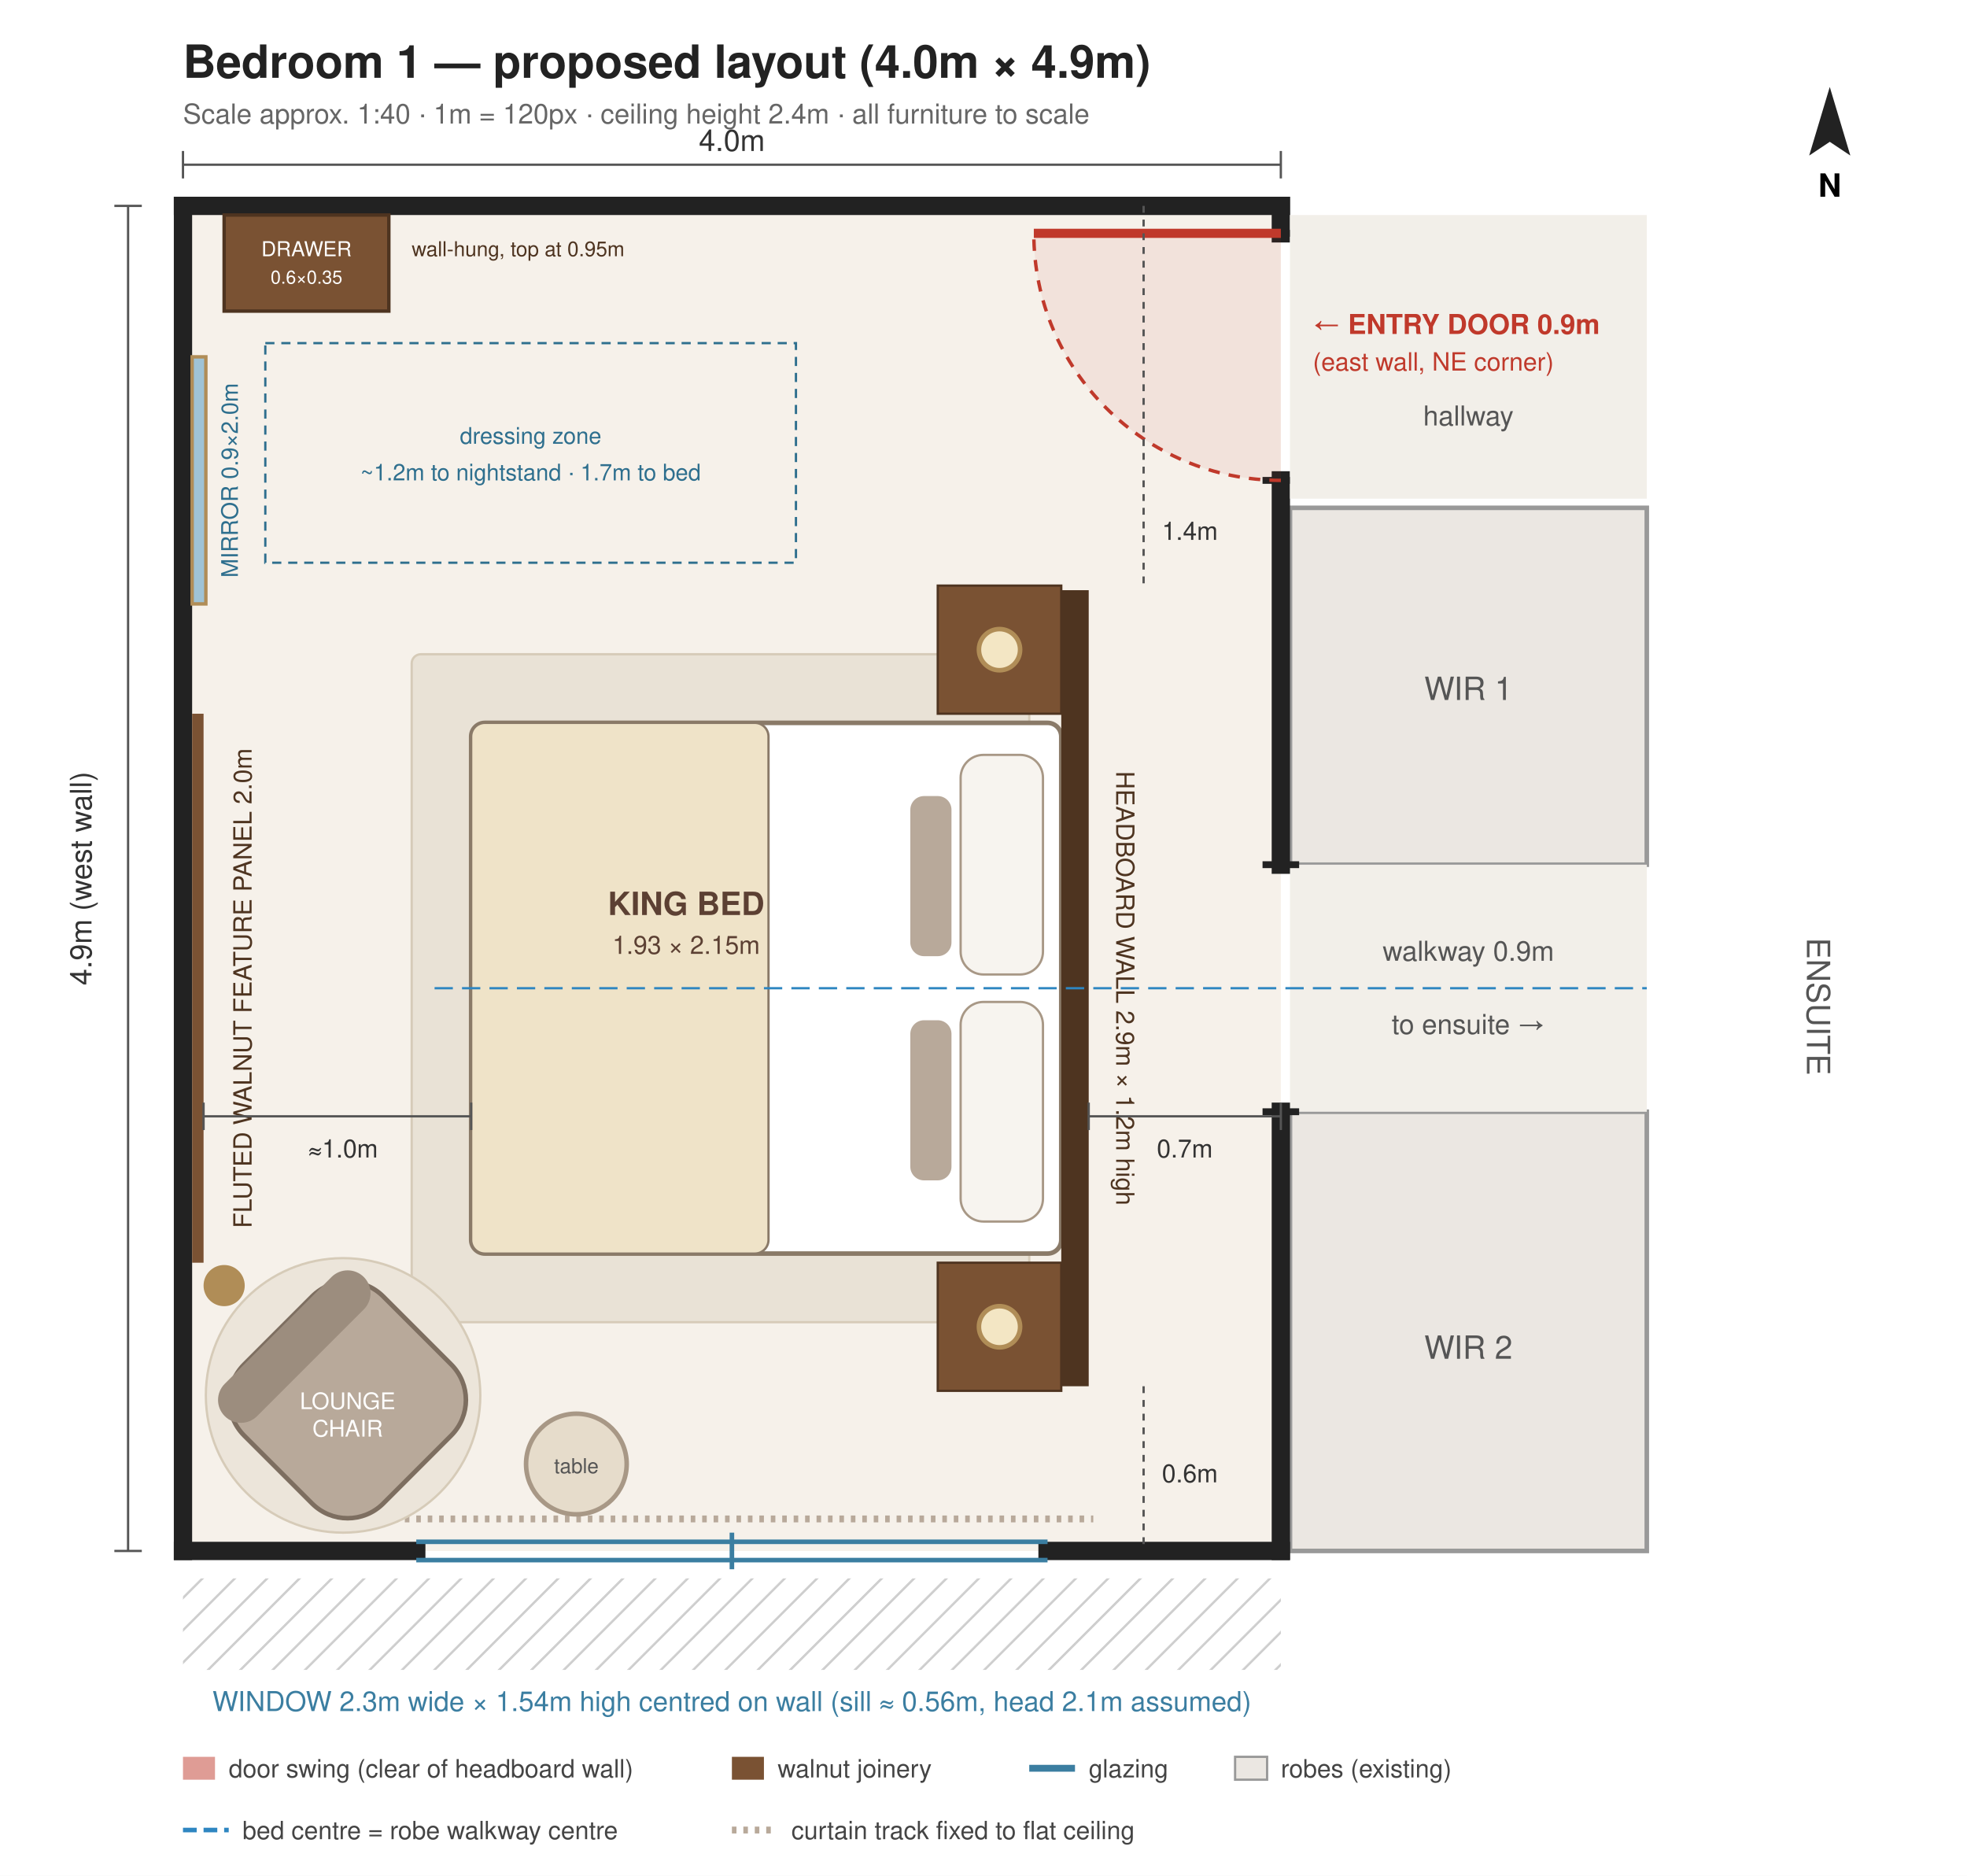
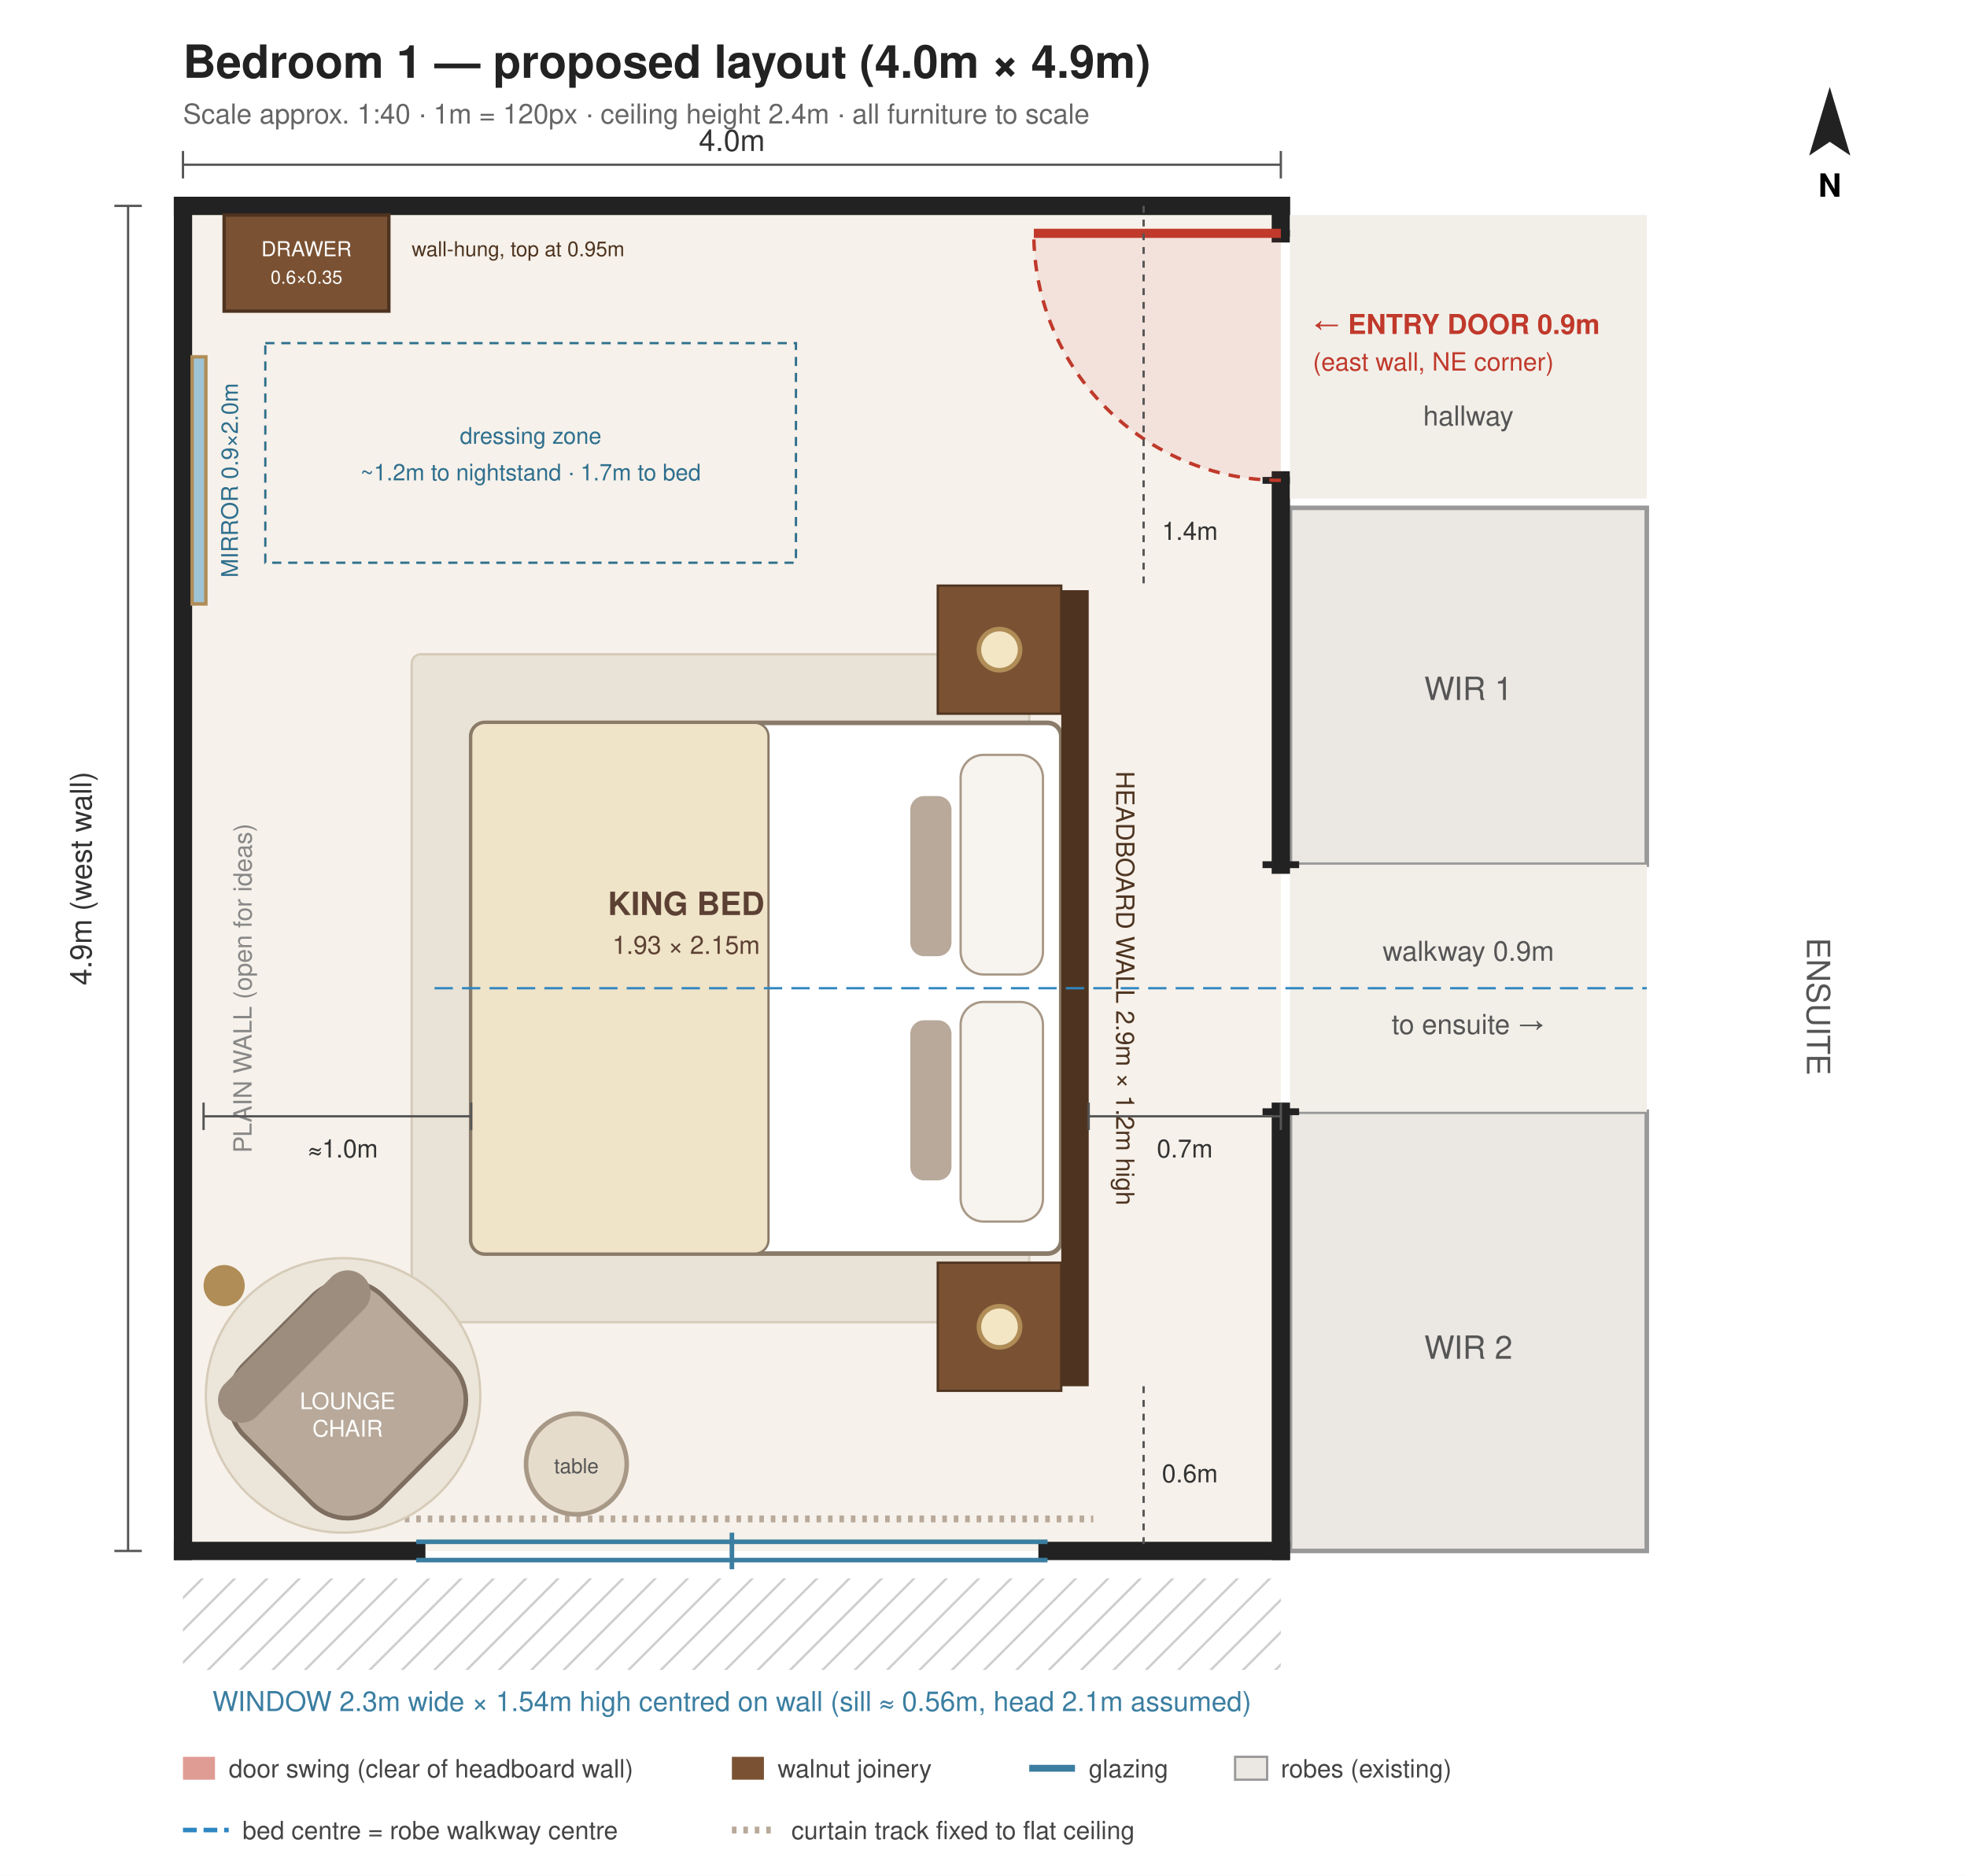
<svg xmlns="http://www.w3.org/2000/svg" width="860" height="820" viewBox="0 0 860 820" font-family="Helvetica, Arial, sans-serif">
  <rect width="860" height="820" fill="#ffffff" />
  <text x="80" y="34" font-size="20" font-weight="bold" fill="#222">Bedroom 1 — proposed layout (4.0m × 4.9m)</text>
  <text x="80" y="54" font-size="12" fill="#666">Scale approx. 1:40 · 1m = 120px · ceiling height 2.4m · all furniture to scale</text>
  <g transform="translate(800,60)">
    <polygon points="0,-22 9,8 0,2 -9,8" fill="#222" />
    <text x="0" y="26" font-size="14" font-weight="bold" text-anchor="middle">N</text>
  </g>
  <rect x="80" y="90" width="480" height="588" fill="#f6f1ea" />
  <rect x="564" y="222" width="156" height="156" fill="#ebe7e2" stroke="#999" stroke-width="2" />
  <text x="642" y="306" font-size="14" text-anchor="middle" fill="#555">WIR 1</text>
  <rect x="564" y="486" width="156" height="192" fill="#ebe7e2" stroke="#999" stroke-width="2" />
  <text x="642" y="594" font-size="14" text-anchor="middle" fill="#555">WIR 2</text>
  <rect x="564" y="378" width="156" height="108" fill="#f2efe9" />
  <text x="642" y="420" font-size="12" text-anchor="middle" fill="#555">walkway 0.9m</text>
  <text x="642" y="452" font-size="12" text-anchor="middle" fill="#555">to ensuite →</text>
  <text x="790" y="440" font-size="14" text-anchor="middle" fill="#555" transform="rotate(90 790 440)">ENSUITE</text>
  <g stroke="#222" stroke-width="8" stroke-linecap="square" fill="none">
    <line x1="80" y1="90" x2="560" y2="90" />
    <line x1="80" y1="90" x2="80" y2="678" />
    <line x1="80" y1="678" x2="182" y2="678" />
    <line x1="458" y1="678" x2="560" y2="678" />
    <line x1="560" y1="90" x2="560" y2="102" />
    <line x1="560" y1="210" x2="560" y2="378" />
    <line x1="560" y1="486" x2="560" y2="678" />
  </g>
  <g stroke="#222" stroke-width="3">
    <line x1="552" y1="102" x2="568" y2="102" />
    <line x1="552" y1="210" x2="568" y2="210" />
    <line x1="552" y1="378" x2="568" y2="378" />
    <line x1="552" y1="486" x2="568" y2="486" />
  </g>
  <g stroke="#3b7ea1" stroke-width="2">
    <line x1="182" y1="674" x2="458" y2="674" />
    <line x1="182" y1="682" x2="458" y2="682" />
    <line x1="320" y1="670" x2="320" y2="686" />
    <line x1="162" y1="664" x2="478" y2="664" stroke="#b8a99a" stroke-width="3" stroke-dasharray="2,3" />
  </g>
  <rect x="80" y="690" width="480" height="40" fill="url(#hatch)" opacity="0.6" />
  <defs>
    <pattern id="hatch" width="10" height="10" patternUnits="userSpaceOnUse" patternTransform="rotate(45)">
      <line x1="0" y1="0" x2="0" y2="10" stroke="#aaa" stroke-width="2" />
    </pattern>
  </defs>
  <text x="320" y="748" font-size="12" text-anchor="middle" fill="#3b7ea1">WINDOW 2.3m wide × 1.54m high centred on wall (sill ≈ 0.56m, head 2.1m assumed)</text>
  <path d="M560,210 A108,108 0 0,1 452,102" fill="none" stroke="#c0392b" stroke-width="1.5" stroke-dasharray="5,4" />
  <line x1="560" y1="102" x2="452" y2="102" stroke="#c0392b" stroke-width="4" />
  <path d="M560,102 L560,210 A108,108 0 0,1 452,102 Z" fill="#c0392b" opacity="0.08" />
  <rect x="564" y="94" width="156" height="124" fill="#f2efe9" />
  <text x="642" y="186" font-size="12" text-anchor="middle" fill="#555">hallway</text>
  <text x="574" y="146" font-size="12" fill="#c0392b" font-weight="bold">← ENTRY DOOR 0.9m</text>
  <text x="574" y="162" font-size="11" fill="#c0392b">(east wall, NE corner)</text>
  <rect x="98" y="94" width="72" height="42" fill="#7a5233" stroke="#4e3420" stroke-width="1.5" />
  <text x="134" y="112" font-size="9" fill="#fff" text-anchor="middle">DRAWER</text>
  <text x="134" y="124" font-size="8" fill="#fff" text-anchor="middle">0.6×0.35</text>
  <text x="180" y="112" font-size="9" fill="#4e3420">wall-hung, top at 0.95m</text>
  <rect x="84" y="156" width="6" height="108" fill="#9fc3d6" stroke="#b08d57" stroke-width="1.5" />
  <text x="104" y="210" font-size="10" fill="#2e6f8e" text-anchor="middle" transform="rotate(-90 104 210)">MIRROR 0.9×2.0m</text>
  <rect x="116" y="150" width="232" height="96" fill="none" stroke="#2e6f8e" stroke-width="1" stroke-dasharray="4,3" />
  <text x="232" y="194" font-size="10" fill="#2e6f8e" text-anchor="middle">dressing zone</text>
  <text x="232" y="210" font-size="10" fill="#2e6f8e" text-anchor="middle">~1.2m to nightstand · 1.7m to bed</text>
-   <rect x="84" y="312" width="5" height="240" fill="#7a5233" />
-   <text x="110" y="432" font-size="11" fill="#4e3420" text-anchor="middle" transform="rotate(-90 110 432)">FLUTED WALNUT FEATURE PANEL 2.0m</text>
+   <text x="110" y="432" font-size="11" fill="#888" text-anchor="middle" transform="rotate(-90 110 432)">PLAIN WALL (open for ideas)</text>
  <rect x="180" y="286" width="270" height="292" rx="4" fill="#e9e2d6" stroke="#d6cbb8" stroke-width="1" />
  <rect x="206" y="316" width="258" height="232" rx="6" fill="#ffffff" stroke="#8a7a68" stroke-width="2" />
  <rect x="206" y="316" width="130" height="232" rx="6" fill="#efe3c8" stroke="#8a7a68" stroke-width="1" />
  <rect x="420" y="330" width="36" height="96" rx="10" fill="#f7f4ef" stroke="#a89886" />
  <rect x="420" y="438" width="36" height="96" rx="10" fill="#f7f4ef" stroke="#a89886" />
  <rect x="398" y="348" width="18" height="70" rx="6" fill="#b8a99a" />
  <rect x="398" y="446" width="18" height="70" rx="6" fill="#b8a99a" />
  <text x="300" y="400" font-size="14" text-anchor="middle" fill="#5c4033" font-weight="bold">KING BED</text>
  <text x="300" y="417" font-size="11" text-anchor="middle" fill="#5c4033">1.93 × 2.15m</text>
  <rect x="410" y="256" width="54" height="56" fill="#7a5233" stroke="#4e3420" />
  <rect x="410" y="552" width="54" height="56" fill="#7a5233" stroke="#4e3420" />
  <circle cx="437" cy="284" r="9" fill="#f3e6c4" stroke="#b08d57" stroke-width="2" />
  <circle cx="437" cy="580" r="9" fill="#f3e6c4" stroke="#b08d57" stroke-width="2" />
  <rect x="464" y="258" width="12" height="348" fill="#4e3420" />
  <text x="488" y="432" font-size="11" fill="#4e3420" text-anchor="middle" transform="rotate(90 488 432)">HEADBOARD WALL 2.9m × 1.2m high</text>
  <circle cx="150" cy="610" r="60" fill="#ece5da" stroke="#d6cbb8" />
  <g transform="translate(152 612) rotate(-45)">
    <rect x="-43" y="-43" width="86" height="86" rx="22" fill="#b8a99a" stroke="#7d6e60" stroke-width="2" />
    <rect x="-43" y="-43" width="86" height="20" rx="10" fill="#9c8d7e" />
  </g>
  <circle cx="252" cy="640" r="22" fill="#e6dccb" stroke="#a89886" stroke-width="2" />
  <circle cx="98" cy="562" r="9" fill="#b08d57" />
  <text x="152" y="616" font-size="10" text-anchor="middle" fill="#fff">LOUNGE</text>
  <text x="152" y="628" font-size="10" text-anchor="middle" fill="#fff">CHAIR</text>
  <text x="252" y="644" font-size="9" text-anchor="middle" fill="#555">table</text>
  <g stroke="#555" stroke-width="1" fill="none">
    <line x1="80" y1="72" x2="560" y2="72" />
    <line x1="80" y1="66" x2="80" y2="78" />
    <line x1="560" y1="66" x2="560" y2="78" />
    <line x1="56" y1="90" x2="56" y2="678" />
    <line x1="50" y1="90" x2="62" y2="90" />
    <line x1="50" y1="678" x2="62" y2="678" />
    <line x1="89" y1="488" x2="206" y2="488" />
    <line x1="89" y1="482" x2="89" y2="494" />
    <line x1="206" y1="482" x2="206" y2="494" />
    <line x1="476" y1="488" x2="560" y2="488" />
    <line x1="476" y1="482" x2="476" y2="494" />
    <line x1="560" y1="482" x2="560" y2="494" />
    <line x1="500" y1="90" x2="500" y2="258" stroke-dasharray="3,3" />
    <line x1="500" y1="606" x2="500" y2="678" stroke-dasharray="3,3" />
    <line x1="190" y1="432" x2="720" y2="432" stroke="#2e86c1" stroke-dasharray="8,4" />
  </g>
  <text x="320" y="66" font-size="13" text-anchor="middle" fill="#333">4.0m</text>
  <text x="40" y="384" font-size="13" text-anchor="middle" fill="#333" transform="rotate(-90 40 384)">4.9m (west wall)</text>
  <text x="150" y="506" font-size="11" text-anchor="middle" fill="#333">≈1.0m</text>
  <text x="518" y="506" font-size="11" text-anchor="middle" fill="#333">0.7m</text>
  <text x="508" y="236" font-size="11" fill="#333">1.4m</text>
  <text x="508" y="648" font-size="11" fill="#333">0.6m</text>
  <g font-size="11" fill="#444">
    <rect x="80" y="768" width="14" height="10" fill="#c0392b" opacity="0.5" />
    <text x="100" y="777">door swing (clear of headboard wall)</text>
    <rect x="320" y="768" width="14" height="10" fill="#7a5233" />
    <text x="340" y="777">walnut joinery</text>
    <line x1="450" y1="773" x2="470" y2="773" stroke="#3b7ea1" stroke-width="3" />
    <text x="476" y="777">glazing</text>
    <rect x="540" y="768" width="14" height="10" fill="#ebe7e2" stroke="#999" />
    <text x="560" y="777">robes (existing)</text>
    <line x1="320" y1="800" x2="340" y2="800" stroke="#b8a99a" stroke-width="3" stroke-dasharray="2,3" />
    <text x="346" y="804">curtain track fixed to flat ceiling</text>
    <line x1="80" y1="800" x2="100" y2="800" stroke="#2e86c1" stroke-dasharray="6,3" stroke-width="2" />
    <text x="106" y="804">bed centre = robe walkway centre</text>
  </g>
</svg>
